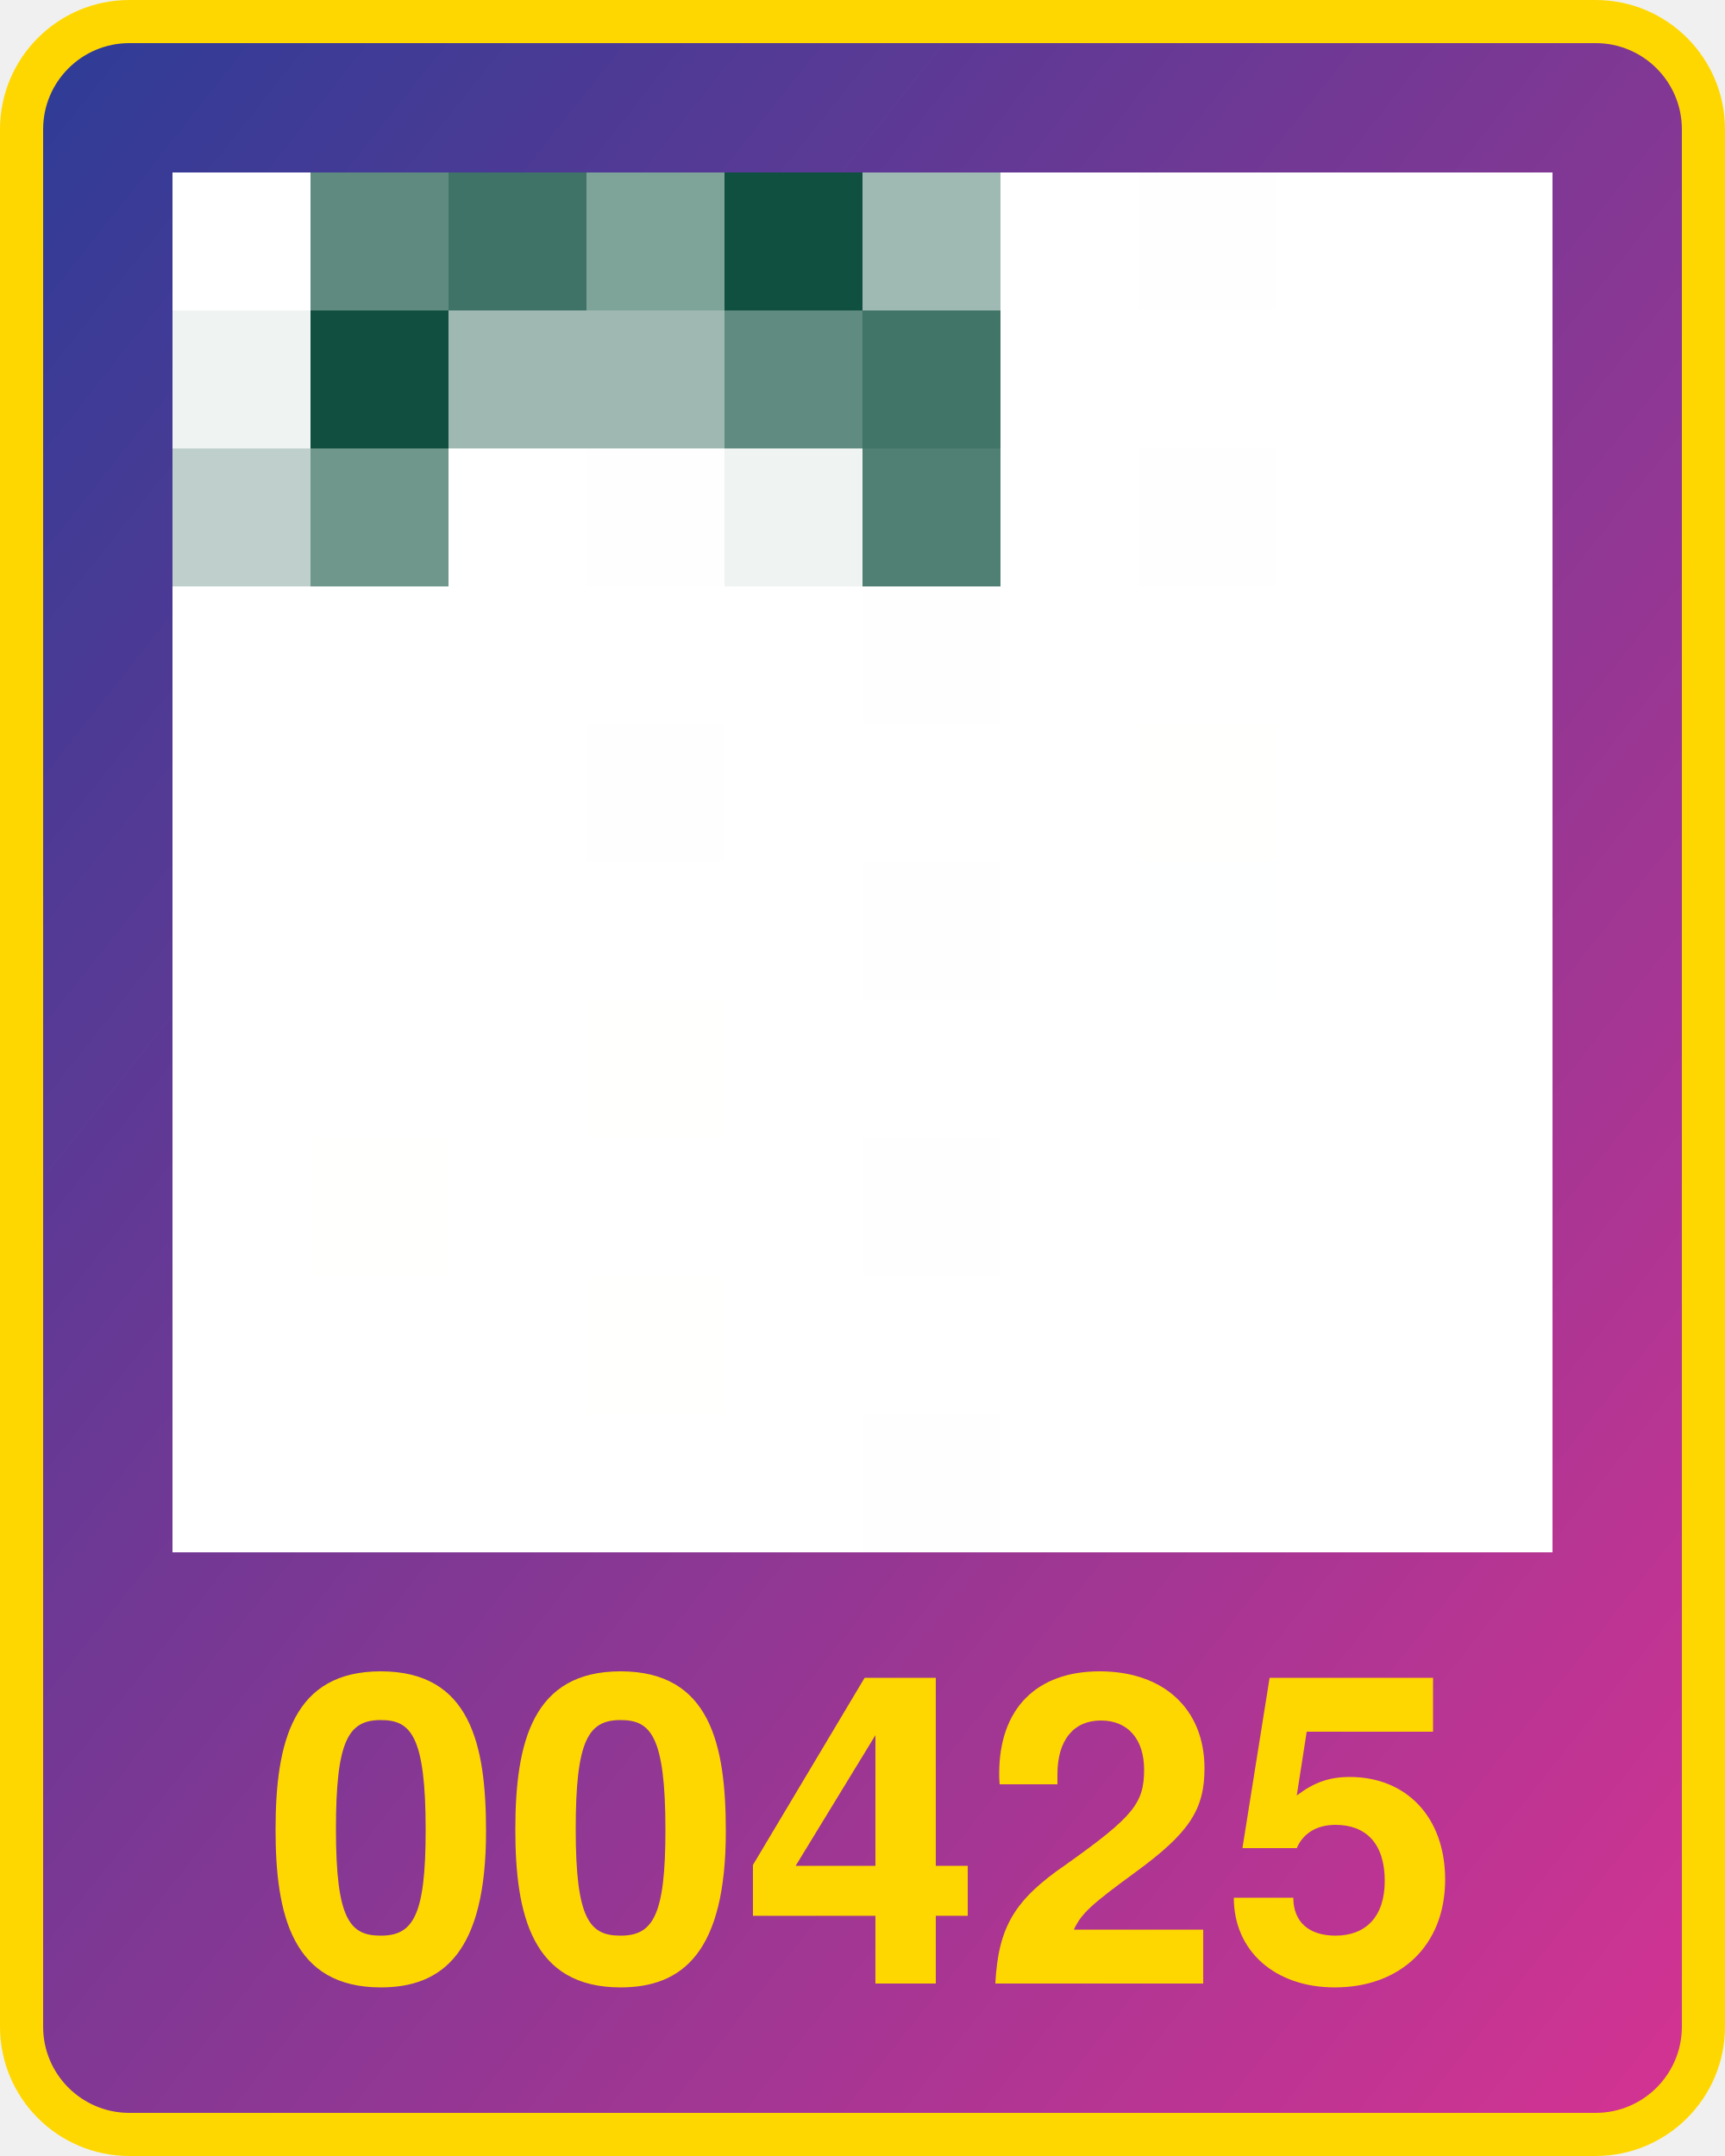
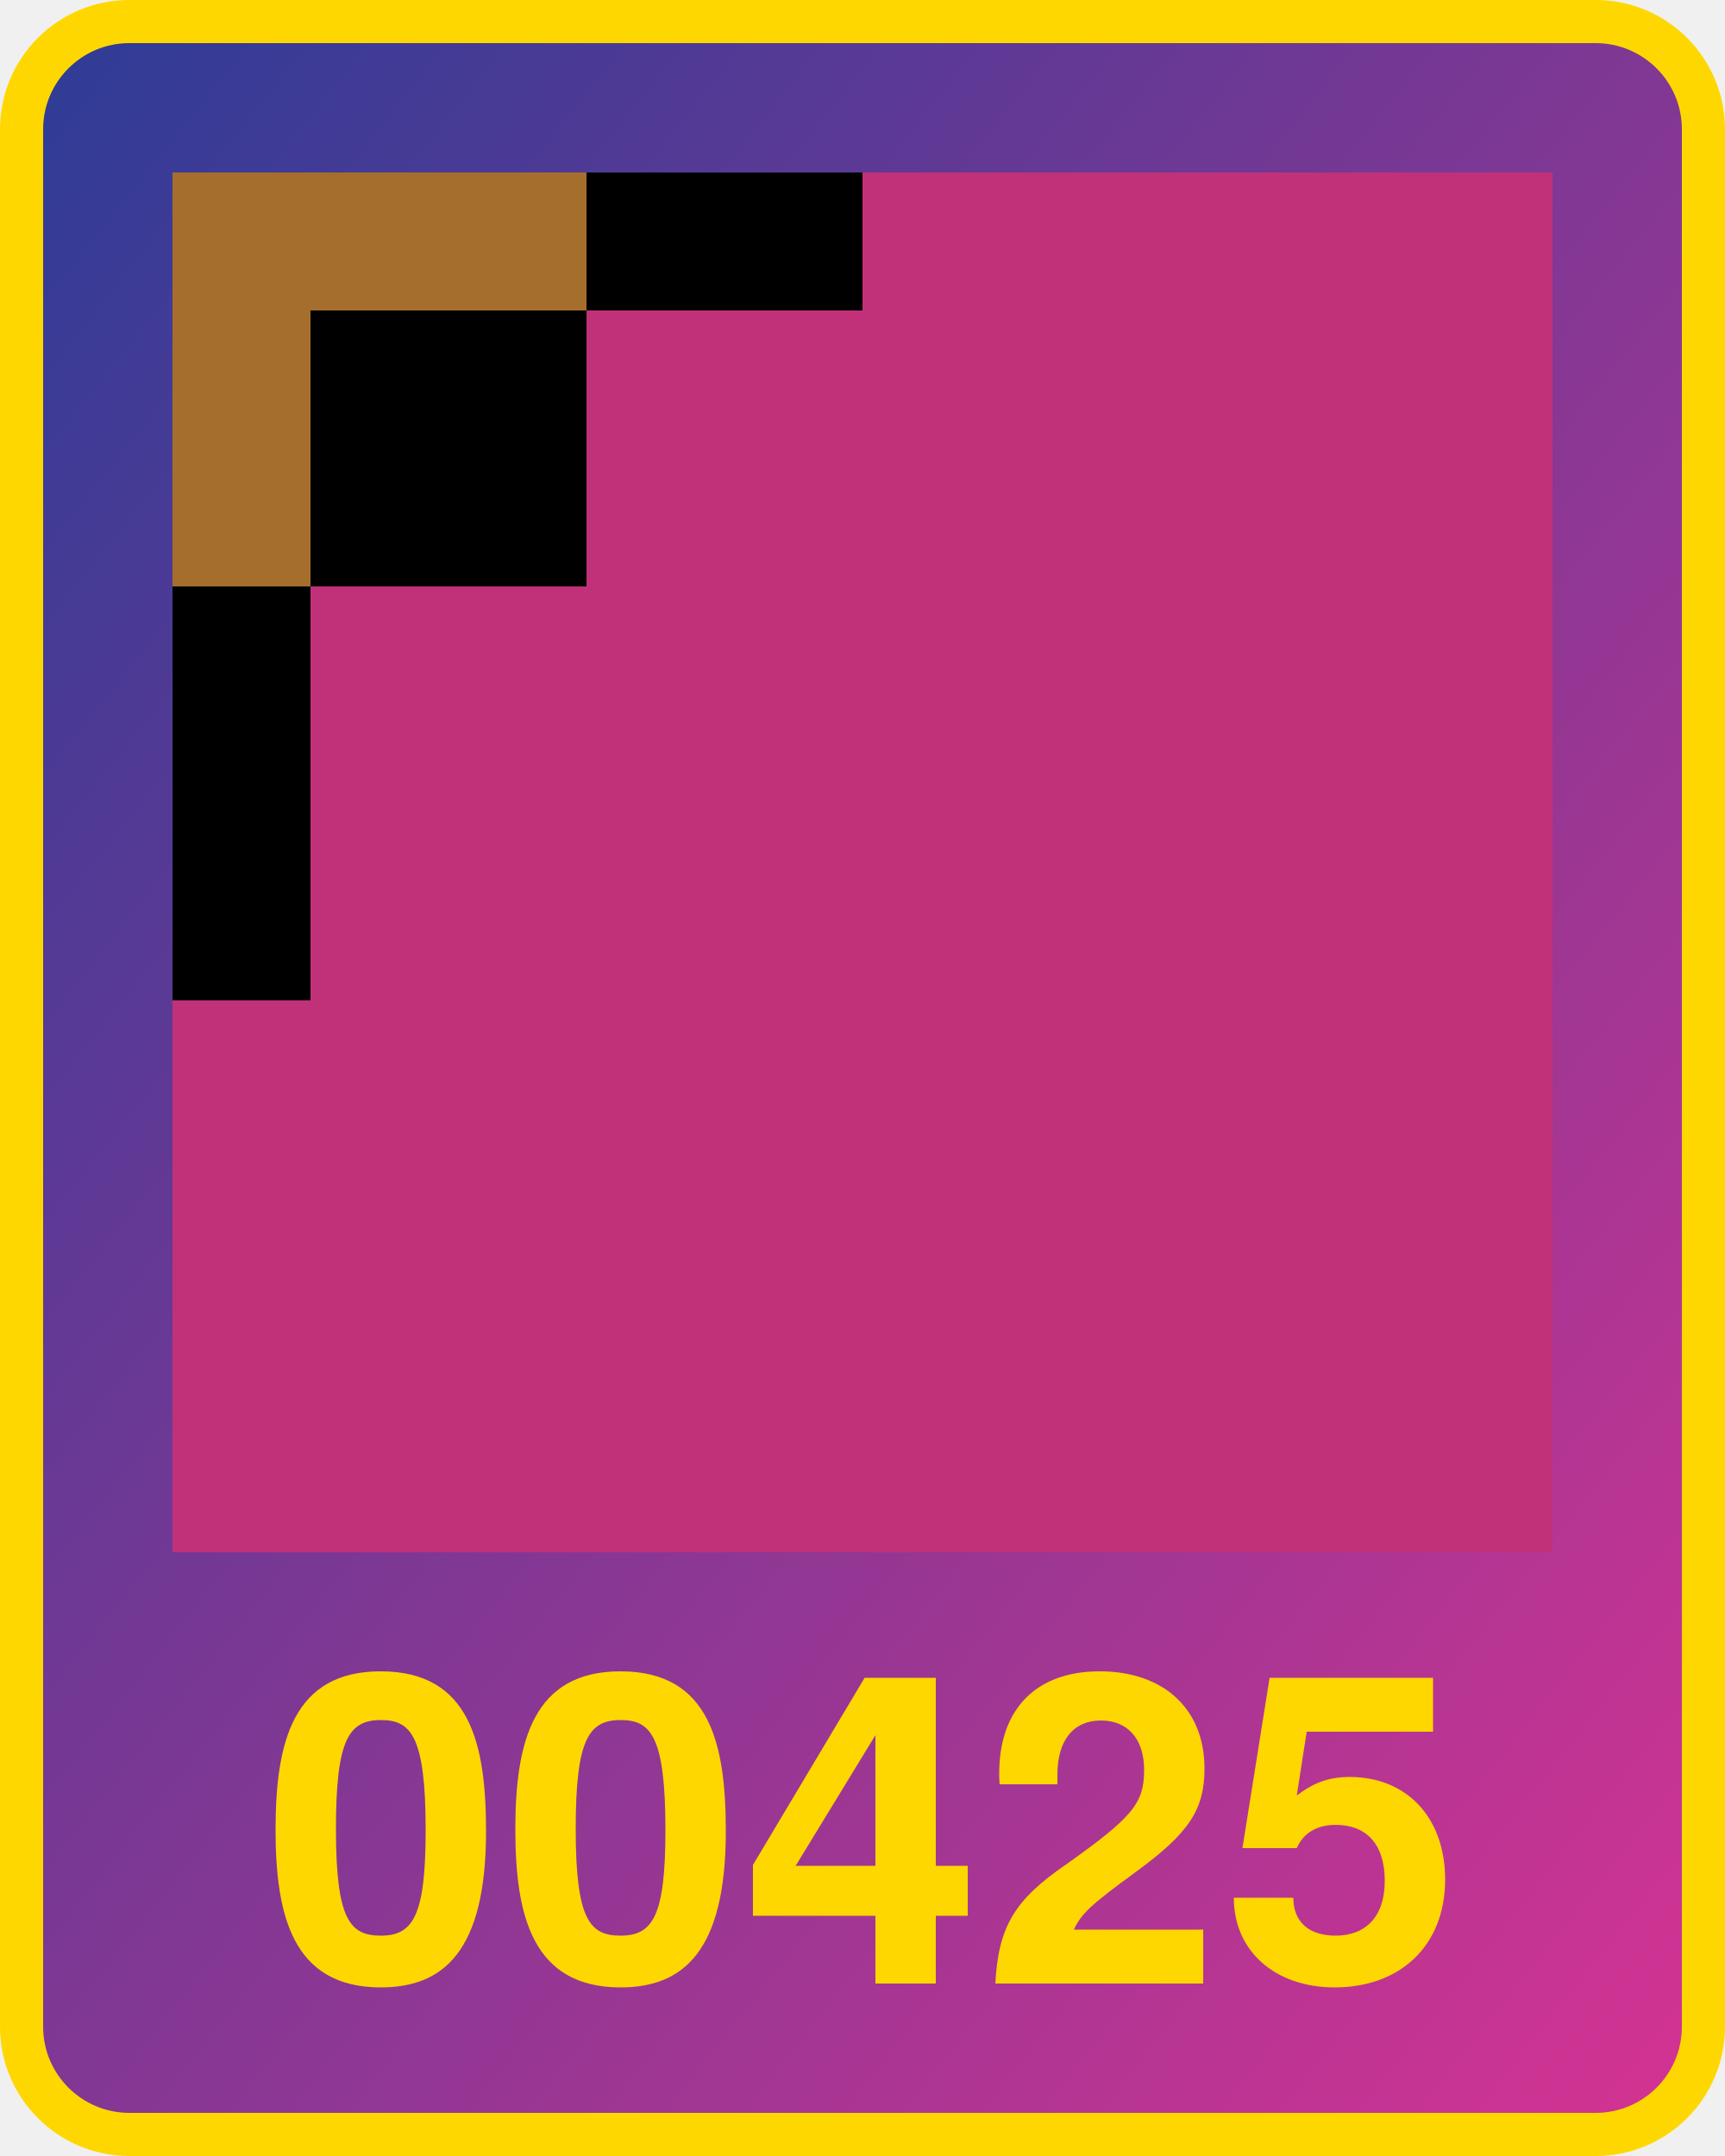
<svg xmlns="http://www.w3.org/2000/svg" width="800" height="1000">
  <defs>
    <linearGradient id="g" x1="0" x2="1" y1="0" y2="1">
      <stop offset="0%" stop-color="#2d3c96" />
      <stop offset="100%" stop-color="#d53392" />
    </linearGradient>
  </defs>
  <rect x="10" y="10" width="780" height="980" fill="url(#g)" rx="50" ry="50" stroke="gold" stroke-width="20" />
  <text x="400" y="920" width="780" text-anchor="middle" style="font:bold 200px 'Helvetica Neue';fill:gold">00425</text>
  <g transform="translate(80 80) scale(64)">
-     <rect x="0" y="0" width="1" height="1" fill="#ffffff" />
-     <rect x="0" y="1" width="1" height="1" fill="#eff3f2" />
-     <rect x="0" y="2" width="1" height="1" fill="#bfd0cc" />
-     <rect x="0" y="3" width="1" height="1" fill="#ffffff" />
-     <rect x="0" y="4" width="1" height="1" fill="#ffffff" />
-     <rect x="0" y="5" width="1" height="1" fill="#ffffff" />
-     <rect x="0" y="6" width="1" height="1" fill="#ffffff" />
-     <rect x="0" y="7" width="1" height="1" fill="#ffffff" />
-     <rect x="0" y="8" width="1" height="1" fill="#ffffff" />
-     <rect x="0" y="9" width="1" height="1" fill="#ffffff" />
-     <rect x="1" y="0" width="1" height="1" fill="#5f8a80" />
-     <rect x="1" y="1" width="1" height="1" fill="#115040" />
-     <rect x="1" y="2" width="1" height="1" fill="#6f978c" />
-     <rect x="1" y="3" width="1" height="1" fill="#fefffe" />
-     <rect x="1" y="4" width="1" height="1" fill="#ffffff" />
-     <rect x="1" y="5" width="1" height="1" fill="#fefffe" />
-     <rect x="1" y="6" width="1" height="1" fill="#ffffff" />
-     <rect x="1" y="7" width="1" height="1" fill="#fffffe" />
-     <rect x="1" y="8" width="1" height="1" fill="#ffffff" />
-     <rect x="1" y="9" width="1" height="1" fill="#ffffff" />
-     <rect x="2" y="0" width="1" height="1" fill="#407367" />
-     <rect x="2" y="1" width="1" height="1" fill="#9fb9b2" />
-     <rect x="2" y="2" width="1" height="1" fill="#ffffff" />
-     <rect x="2" y="3" width="1" height="1" fill="#ffffff" />
-     <rect x="2" y="4" width="1" height="1" fill="#ffffff" />
-     <rect x="2" y="5" width="1" height="1" fill="#ffffff" />
-     <rect x="2" y="6" width="1" height="1" fill="#ffffff" />
-     <rect x="2" y="7" width="1" height="1" fill="#ffffff" />
-     <rect x="2" y="8" width="1" height="1" fill="#ffffff" />
-     <rect x="2" y="9" width="1" height="1" fill="#ffffff" />
-     <rect x="3" y="0" width="1" height="1" fill="#7ea399" />
-     <rect x="3" y="1" width="1" height="1" fill="#9fb9b2" />
-     <rect x="3" y="2" width="1" height="1" fill="#fefeff" />
-     <rect x="3" y="3" width="1" height="1" fill="#ffffff" />
-     <rect x="3" y="4" width="1" height="1" fill="#fffefe" />
-     <rect x="3" y="5" width="1" height="1" fill="#ffffff" />
-     <rect x="3" y="6" width="1" height="1" fill="#fffffe" />
-     <rect x="3" y="7" width="1" height="1" fill="#ffffff" />
-     <rect x="3" y="8" width="1" height="1" fill="#fffffe" />
-     <rect x="3" y="9" width="1" height="1" fill="#ffffff" />
-     <rect x="4" y="0" width="1" height="1" fill="#105041" />
-     <rect x="4" y="1" width="1" height="1" fill="#5f8b80" />
-     <rect x="4" y="2" width="1" height="1" fill="#eff3f2" />
-     <rect x="4" y="3" width="1" height="1" fill="#ffffff" />
-     <rect x="4" y="4" width="1" height="1" fill="#ffffff" />
-     <rect x="4" y="5" width="1" height="1" fill="#ffffff" />
-     <rect x="4" y="6" width="1" height="1" fill="#ffffff" />
-     <rect x="4" y="7" width="1" height="1" fill="#ffffff" />
-     <rect x="4" y="8" width="1" height="1" fill="#ffffff" />
-     <rect x="4" y="9" width="1" height="1" fill="#ffffff" />
-     <rect x="5" y="0" width="1" height="1" fill="#9fb9b3" />
-     <rect x="5" y="1" width="1" height="1" fill="#417567" />
-     <rect x="5" y="2" width="1" height="1" fill="#507f74" />
-     <rect x="5" y="3" width="1" height="1" fill="#fefeff" />
-     <rect x="5" y="4" width="1" height="1" fill="#ffffff" />
-     <rect x="5" y="5" width="1" height="1" fill="#fefeff" />
-     <rect x="5" y="6" width="1" height="1" fill="#ffffff" />
-     <rect x="5" y="7" width="1" height="1" fill="#fefeff" />
-     <rect x="5" y="8" width="1" height="1" fill="#ffffff" />
-     <rect x="5" y="9" width="1" height="1" fill="#fffefe" />
-     <rect x="6" y="0" width="1" height="1" fill="#ffffff" />
-     <rect x="6" y="1" width="1" height="1" fill="#ffffff" />
-     <rect x="6" y="2" width="1" height="1" fill="#ffffff" />
-     <rect x="6" y="3" width="1" height="1" fill="#ffffff" />
-     <rect x="6" y="4" width="1" height="1" fill="#ffffff" />
-     <rect x="6" y="5" width="1" height="1" fill="#ffffff" />
-     <rect x="6" y="6" width="1" height="1" fill="#ffffff" />
-     <rect x="6" y="7" width="1" height="1" fill="#ffffff" />
-     <rect x="6" y="8" width="1" height="1" fill="#ffffff" />
-     <rect x="6" y="9" width="1" height="1" fill="#ffffff" />
-     <rect x="7" y="0" width="1" height="1" fill="#fefeff" />
-     <rect x="7" y="1" width="1" height="1" fill="#ffffff" />
-     <rect x="7" y="2" width="1" height="1" fill="#fefeff" />
-     <rect x="7" y="3" width="1" height="1" fill="#ffffff" />
-     <rect x="7" y="4" width="1" height="1" fill="#fffffe" />
-     <rect x="7" y="5" width="1" height="1" fill="#feffff" />
-     <rect x="7" y="6" width="1" height="1" fill="#fefffe" />
-     <rect x="7" y="7" width="1" height="1" fill="#ffffff" />
-     <rect x="7" y="8" width="1" height="1" fill="#ffffff" />
-     <rect x="7" y="9" width="1" height="1" fill="#ffffff" />
-     <rect x="8" y="0" width="1" height="1" fill="#ffffff" />
-     <rect x="8" y="1" width="1" height="1" fill="#ffffff" />
-     <rect x="8" y="2" width="1" height="1" fill="#ffffff" />
-     <rect x="8" y="3" width="1" height="1" fill="#ffffff" />
-     <rect x="8" y="4" width="1" height="1" fill="#ffffff" />
-     <rect x="8" y="5" width="1" height="1" fill="#ffffff" />
-     <rect x="8" y="6" width="1" height="1" fill="#ffffff" />
-     <rect x="8" y="7" width="1" height="1" fill="#ffffff" />
-     <rect x="8" y="8" width="1" height="1" fill="#ffffff" />
-     <rect x="8" y="9" width="1" height="1" fill="#ffffff" />
-     <rect x="9" y="0" width="1" height="1" fill="#ffffff" />
-     <rect x="9" y="1" width="1" height="1" fill="#ffffff" />
-     <rect x="9" y="2" width="1" height="1" fill="#ffffff" />
-     <rect x="9" y="3" width="1" height="1" fill="#ffffff" />
-     <rect x="9" y="4" width="1" height="1" fill="#ffffff" />
-     <rect x="9" y="5" width="1" height="1" fill="#ffffff" />
-     <rect x="9" y="6" width="1" height="1" fill="#ffffff" />
-     <rect x="9" y="7" width="1" height="1" fill="#ffffff" />
-     <rect x="9" y="8" width="1" height="1" fill="#ffffff" />
-     <rect x="9" y="9" width="1" height="1" fill="#ffffff" />
+     <rect x="0" y="0" width="1" height="1" fill="#a66e2c" />
+     <rect x="0" y="1" width="1" height="1" fill="#a66e2c" />
+     <rect x="0" y="2" width="1" height="1" fill="#a66e2c" />
+     <rect x="0" y="3" width="1" height="1" fill="#000000" />
+     <rect x="0" y="4" width="1" height="1" fill="#000000" />
+     <rect x="0" y="5" width="1" height="1" fill="#000000" />
+     <rect x="0" y="6" width="1" height="1" fill="#c13179" />
+     <rect x="0" y="7" width="1" height="1" fill="#c13179" />
+     <rect x="0" y="8" width="1" height="1" fill="#c13179" />
+     <rect x="0" y="9" width="1" height="1" fill="#c13179" />
+     <rect x="1" y="0" width="1" height="1" fill="#a66e2c" />
+     <rect x="1" y="1" width="1" height="1" fill="#000000" />
+     <rect x="1" y="2" width="1" height="1" fill="#000000" />
+     <rect x="1" y="3" width="1" height="1" fill="#c13179" />
+     <rect x="1" y="4" width="1" height="1" fill="#c13179" />
+     <rect x="1" y="5" width="1" height="1" fill="#c13179" />
+     <rect x="1" y="6" width="1" height="1" fill="#c13179" />
+     <rect x="1" y="7" width="1" height="1" fill="#c13179" />
+     <rect x="1" y="8" width="1" height="1" fill="#c13179" />
+     <rect x="1" y="9" width="1" height="1" fill="#c13179" />
+     <rect x="2" y="0" width="1" height="1" fill="#a66e2c" />
+     <rect x="2" y="1" width="1" height="1" fill="#000000" />
+     <rect x="2" y="2" width="1" height="1" fill="#000000" />
+     <rect x="2" y="3" width="1" height="1" fill="#c13179" />
+     <rect x="2" y="4" width="1" height="1" fill="#c13179" />
+     <rect x="2" y="5" width="1" height="1" fill="#c13179" />
+     <rect x="2" y="6" width="1" height="1" fill="#c13179" />
+     <rect x="2" y="7" width="1" height="1" fill="#c13179" />
+     <rect x="2" y="8" width="1" height="1" fill="#c13179" />
+     <rect x="2" y="9" width="1" height="1" fill="#c13179" />
+     <rect x="3" y="0" width="1" height="1" fill="#000000" />
+     <rect x="3" y="1" width="1" height="1" fill="#c13179" />
+     <rect x="3" y="2" width="1" height="1" fill="#c13179" />
+     <rect x="3" y="3" width="1" height="1" fill="#c13179" />
+     <rect x="3" y="4" width="1" height="1" fill="#c13179" />
+     <rect x="3" y="5" width="1" height="1" fill="#c13179" />
+     <rect x="3" y="6" width="1" height="1" fill="#c13179" />
+     <rect x="3" y="7" width="1" height="1" fill="#c13179" />
+     <rect x="3" y="8" width="1" height="1" fill="#c13179" />
+     <rect x="3" y="9" width="1" height="1" fill="#c13179" />
+     <rect x="4" y="0" width="1" height="1" fill="#000000" />
+     <rect x="4" y="1" width="1" height="1" fill="#c13179" />
+     <rect x="4" y="2" width="1" height="1" fill="#c13179" />
+     <rect x="4" y="3" width="1" height="1" fill="#c13179" />
+     <rect x="4" y="4" width="1" height="1" fill="#c13179" />
+     <rect x="4" y="5" width="1" height="1" fill="#c13179" />
+     <rect x="4" y="6" width="1" height="1" fill="#c13179" />
+     <rect x="4" y="7" width="1" height="1" fill="#c13179" />
+     <rect x="4" y="8" width="1" height="1" fill="#c13179" />
+     <rect x="4" y="9" width="1" height="1" fill="#c13179" />
+     <rect x="5" y="0" width="1" height="1" fill="#c13179" />
+     <rect x="5" y="1" width="1" height="1" fill="#c13179" />
+     <rect x="5" y="2" width="1" height="1" fill="#c13179" />
+     <rect x="5" y="3" width="1" height="1" fill="#c13179" />
+     <rect x="5" y="4" width="1" height="1" fill="#c13179" />
+     <rect x="5" y="5" width="1" height="1" fill="#c13179" />
+     <rect x="5" y="6" width="1" height="1" fill="#c13179" />
+     <rect x="5" y="7" width="1" height="1" fill="#c13179" />
+     <rect x="5" y="8" width="1" height="1" fill="#c13179" />
+     <rect x="5" y="9" width="1" height="1" fill="#c13179" />
+     <rect x="6" y="0" width="1" height="1" fill="#c13179" />
+     <rect x="6" y="1" width="1" height="1" fill="#c13179" />
+     <rect x="6" y="2" width="1" height="1" fill="#c13179" />
+     <rect x="6" y="3" width="1" height="1" fill="#c13179" />
+     <rect x="6" y="4" width="1" height="1" fill="#c13179" />
+     <rect x="6" y="5" width="1" height="1" fill="#c13179" />
+     <rect x="6" y="6" width="1" height="1" fill="#c13179" />
+     <rect x="6" y="7" width="1" height="1" fill="#c13179" />
+     <rect x="6" y="8" width="1" height="1" fill="#c13179" />
+     <rect x="6" y="9" width="1" height="1" fill="#c13179" />
+     <rect x="7" y="0" width="1" height="1" fill="#c13179" />
+     <rect x="7" y="1" width="1" height="1" fill="#c13179" />
+     <rect x="7" y="2" width="1" height="1" fill="#c13179" />
+     <rect x="7" y="3" width="1" height="1" fill="#c13179" />
+     <rect x="7" y="4" width="1" height="1" fill="#c13179" />
+     <rect x="7" y="5" width="1" height="1" fill="#c13179" />
+     <rect x="7" y="6" width="1" height="1" fill="#c13179" />
+     <rect x="7" y="7" width="1" height="1" fill="#c13179" />
+     <rect x="7" y="8" width="1" height="1" fill="#c13179" />
+     <rect x="7" y="9" width="1" height="1" fill="#c13179" />
+     <rect x="8" y="0" width="1" height="1" fill="#c13179" />
+     <rect x="8" y="1" width="1" height="1" fill="#c13179" />
+     <rect x="8" y="2" width="1" height="1" fill="#c13179" />
+     <rect x="8" y="3" width="1" height="1" fill="#c13179" />
+     <rect x="8" y="4" width="1" height="1" fill="#c13179" />
+     <rect x="8" y="5" width="1" height="1" fill="#c13179" />
+     <rect x="8" y="6" width="1" height="1" fill="#c13179" />
+     <rect x="8" y="7" width="1" height="1" fill="#c13179" />
+     <rect x="8" y="8" width="1" height="1" fill="#c13179" />
+     <rect x="8" y="9" width="1" height="1" fill="#c13179" />
+     <rect x="9" y="0" width="1" height="1" fill="#c13179" />
+     <rect x="9" y="1" width="1" height="1" fill="#c13179" />
+     <rect x="9" y="2" width="1" height="1" fill="#c13179" />
+     <rect x="9" y="3" width="1" height="1" fill="#c13179" />
+     <rect x="9" y="4" width="1" height="1" fill="#c13179" />
+     <rect x="9" y="5" width="1" height="1" fill="#c13179" />
+     <rect x="9" y="6" width="1" height="1" fill="#c13179" />
+     <rect x="9" y="7" width="1" height="1" fill="#c13179" />
+     <rect x="9" y="8" width="1" height="1" fill="#c13179" />
+     <rect x="9" y="9" width="1" height="1" fill="#c13179" />
  </g>
</svg>
